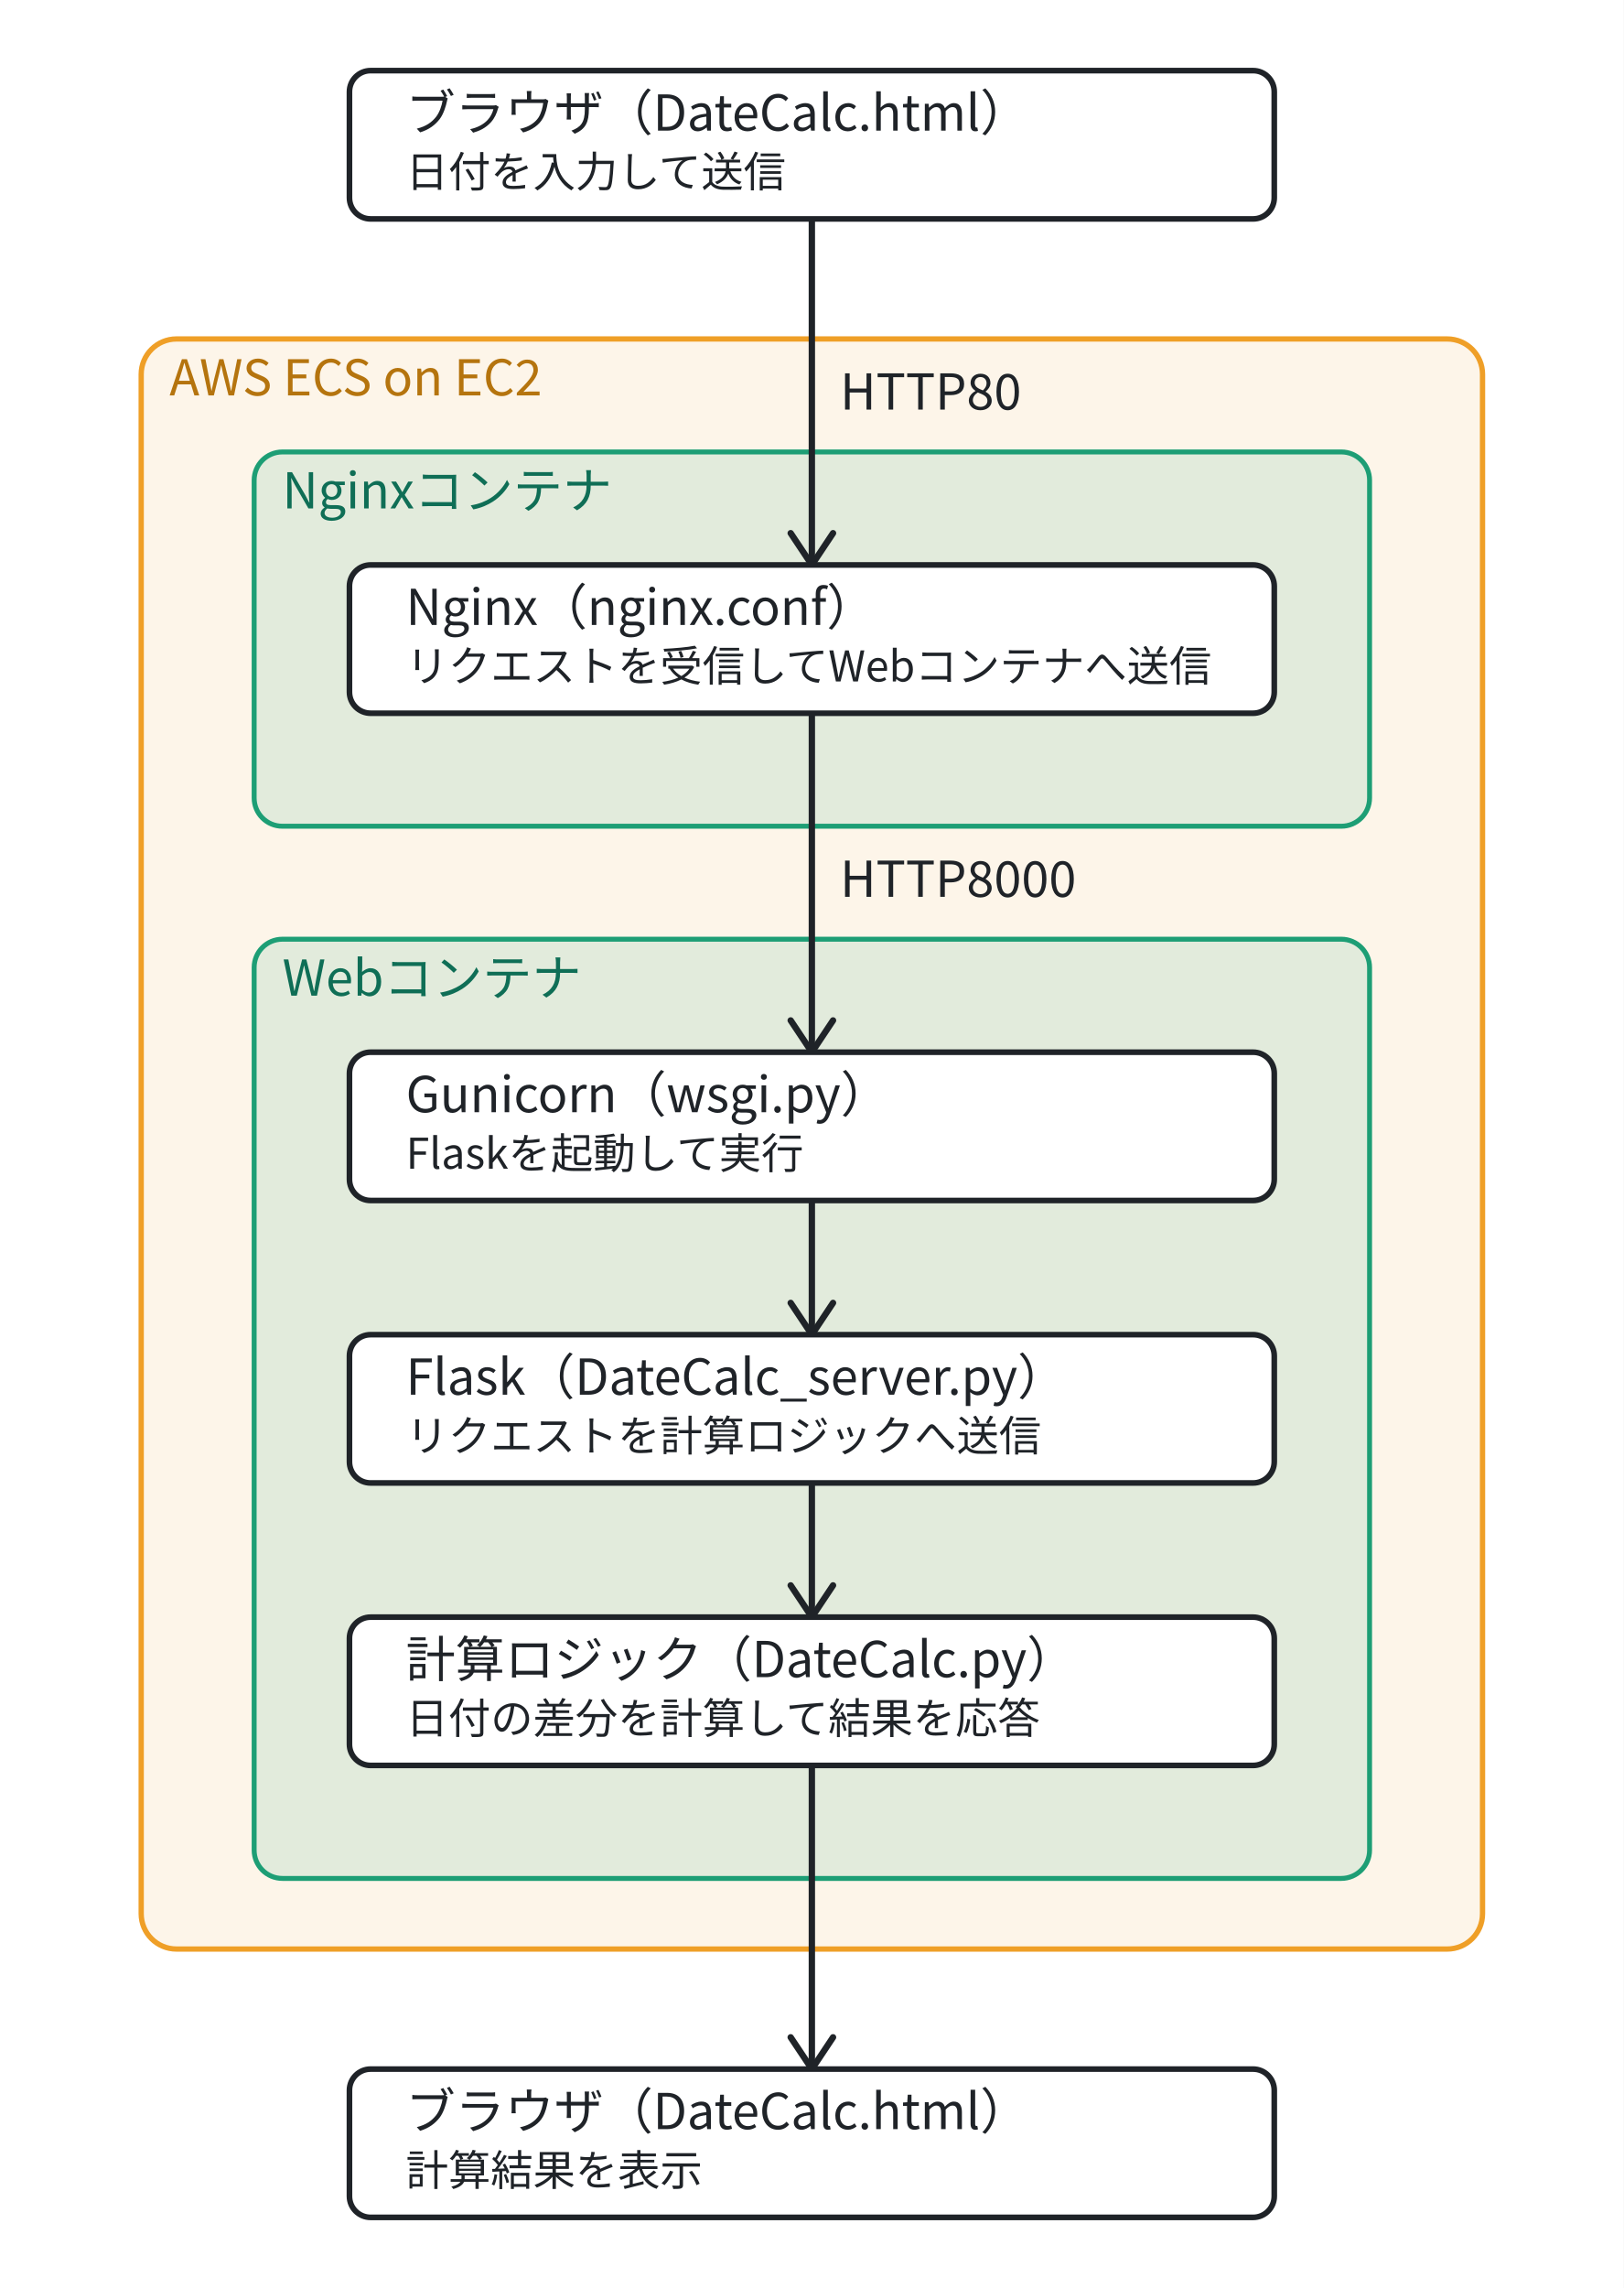
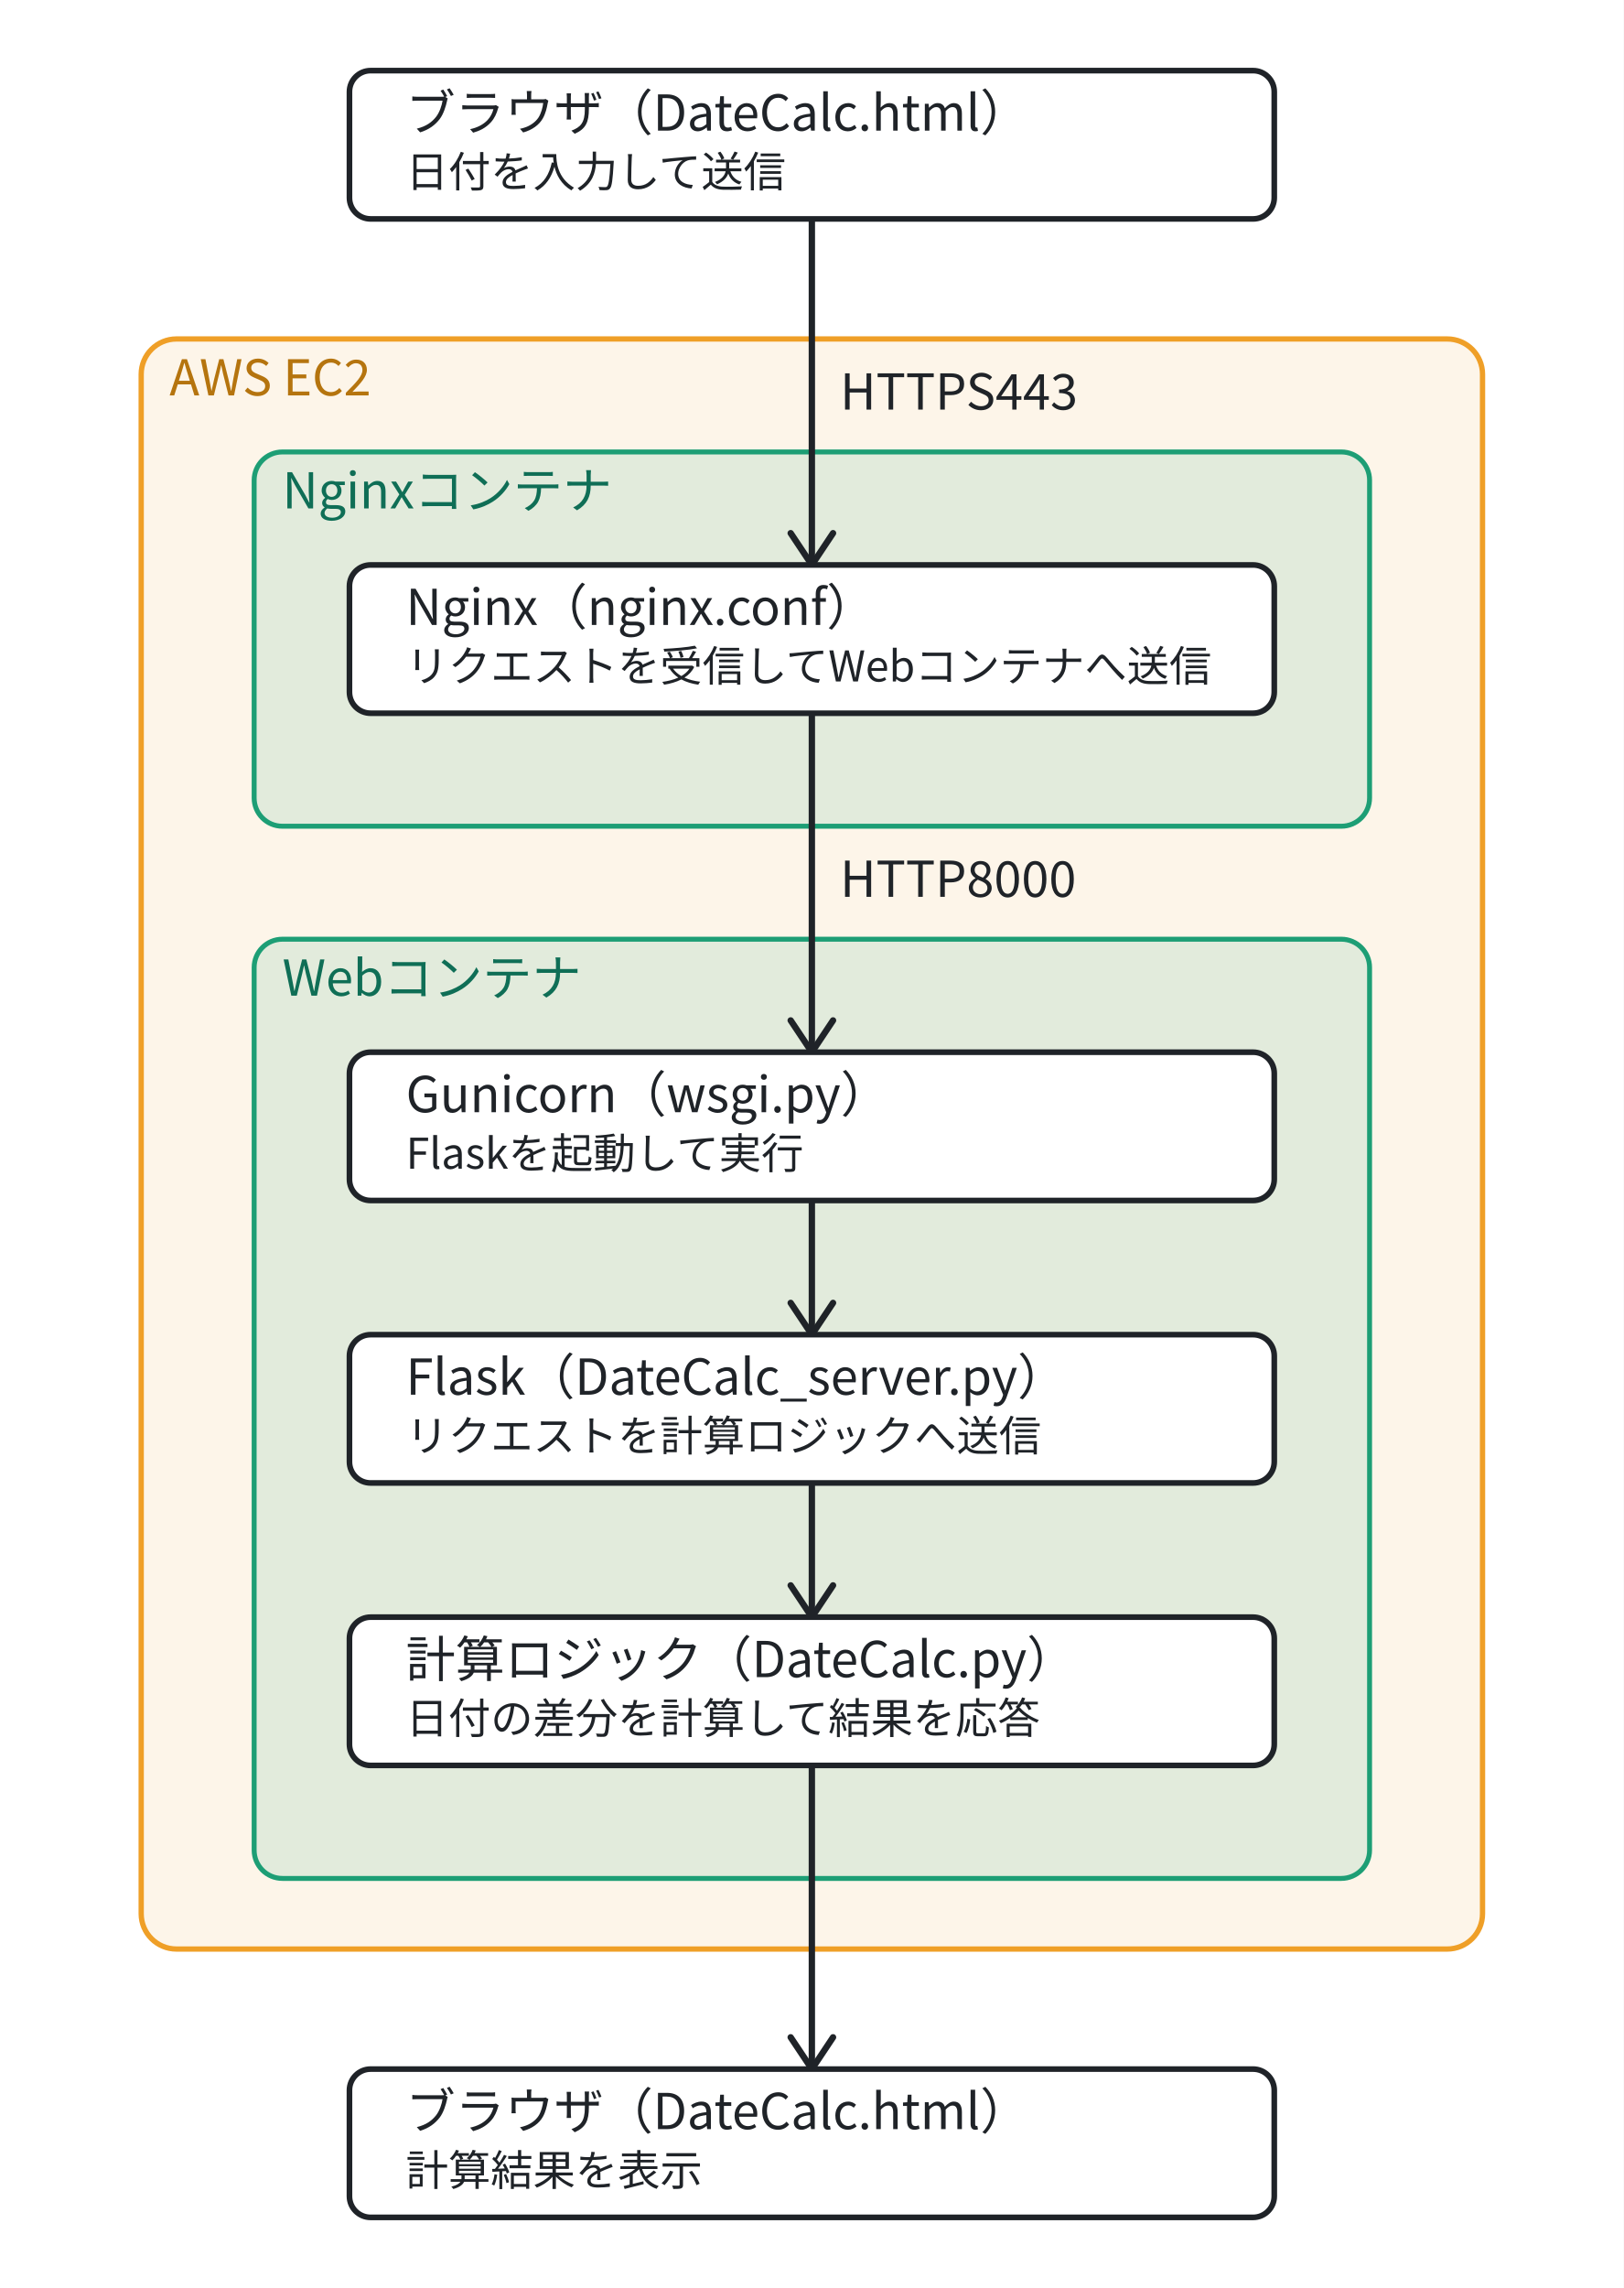
<svg xmlns="http://www.w3.org/2000/svg" width="100%" viewBox="0 0 460 648" role="img" aria-labelledby="title desc">
  <style>
  text{font-family:'Hiragino Kaku Gothic ProN','Hiragino Sans','Yu Gothic',Meiryo,'Noto Sans CJK JP','Noto Sans JP',sans-serif;}
  .th{font-size:14px;font-weight:500;}
  .ts{font-size:12px;font-weight:400;}
</style>
  <rect x="0" y="0" width="460" height="648" fill="#ffffff" />
  <g transform="translate(-110 -26)">
    <rect x="150" y="122" width="380" height="456" rx="10" fill="#EF9F27" fill-opacity="0.10" stroke="#EF9F27" stroke-width="1.5" />
    <rect x="182" y="154" width="316" height="106" rx="8" fill="#1D9E75" fill-opacity="0.12" stroke="#1D9E75" stroke-width="1.4" />
    <rect x="182" y="292" width="316" height="266" rx="8" fill="#1D9E75" fill-opacity="0.12" stroke="#1D9E75" stroke-width="1.4" />
-     <text class="th" x="158" y="138" fill="#B5740E">AWS ECS on EC2</text>
+     <text class="th" x="158" y="138" fill="#B5740E">AWS EC2</text>
    <text class="th" x="190" y="170" fill="#0F6E56">Nginxコンテナ</text>
    <text class="th" x="190" y="308" fill="#0F6E56">Webコンテナ</text>
    <line x1="340" y1="88" x2="340" y2="186" stroke="#1F2328" stroke-width="1.8" />
    <path d="M334 177 L340 186 L346 177" fill="none" stroke="#1F2328" stroke-width="1.8" stroke-linecap="round" stroke-linejoin="round" />
-     <text class="th" x="348" y="142" fill="#1F2328">HTTP80</text>
+     <text class="th" x="348" y="142" fill="#1F2328">HTTPS443</text>
    <line x1="340" y1="228" x2="340" y2="324" stroke="#1F2328" stroke-width="1.8" />
    <path d="M334 315 L340 324 L346 315" fill="none" stroke="#1F2328" stroke-width="1.8" stroke-linecap="round" stroke-linejoin="round" />
    <text class="th" x="348" y="280" fill="#1F2328">HTTP8000</text>
    <line x1="340" y1="366" x2="340" y2="404" stroke="#1F2328" stroke-width="1.8" />
    <path d="M334 395 L340 404 L346 395" fill="none" stroke="#1F2328" stroke-width="1.8" stroke-linecap="round" stroke-linejoin="round" />
    <line x1="340" y1="446" x2="340" y2="484" stroke="#1F2328" stroke-width="1.8" />
    <path d="M334 475 L340 484 L346 475" fill="none" stroke="#1F2328" stroke-width="1.8" stroke-linecap="round" stroke-linejoin="round" />
    <line x1="340" y1="526" x2="340" y2="612" stroke="#1F2328" stroke-width="1.8" />
    <path d="M334 603 L340 612 L346 603" fill="none" stroke="#1F2328" stroke-width="1.8" stroke-linecap="round" stroke-linejoin="round" />
    <rect x="209" y="46" width="262" height="42" rx="6" fill="#ffffff" stroke="#1F2328" stroke-width="1.6" />
    <text class="th" x="225" y="63" fill="#1F2328">ブラウザ（DateCalc.html）</text>
    <text class="ts" x="225" y="79" fill="#1F2328">日付を入力して送信</text>
    <rect x="209" y="186" width="262" height="42" rx="6" fill="#ffffff" stroke="#1F2328" stroke-width="1.6" />
    <text class="th" x="225" y="203" fill="#1F2328">Nginx（nginx.conf）</text>
    <text class="ts" x="225" y="219" fill="#1F2328">リクエストを受信してWebコンテナへ送信</text>
    <rect x="209" y="324" width="262" height="42" rx="6" fill="#ffffff" stroke="#1F2328" stroke-width="1.6" />
    <text class="th" x="225" y="341" fill="#1F2328">Gunicorn（wsgi.py）</text>
    <text class="ts" x="225" y="357" fill="#1F2328">Flaskを起動して実行</text>
    <rect x="209" y="404" width="262" height="42" rx="6" fill="#ffffff" stroke="#1F2328" stroke-width="1.6" />
    <text class="th" x="225" y="421" fill="#1F2328">Flask（DateCalc_server.py）</text>
    <text class="ts" x="225" y="437" fill="#1F2328">リクエストを計算ロジックへ送信</text>
    <rect x="209" y="484" width="262" height="42" rx="6" fill="#ffffff" stroke="#1F2328" stroke-width="1.6" />
    <text class="th" x="225" y="501" fill="#1F2328">計算ロジック（DateCalc.py）</text>
    <text class="ts" x="225" y="517" fill="#1F2328">日付の差分を計算して結果を応答</text>
    <rect x="209" y="612" width="262" height="42" rx="6" fill="#ffffff" stroke="#1F2328" stroke-width="1.6" />
    <text class="th" x="225" y="629" fill="#1F2328">ブラウザ（DateCalc.html）</text>
    <text class="ts" x="225" y="645" fill="#1F2328">計算結果を表示</text>
  </g>
</svg>
